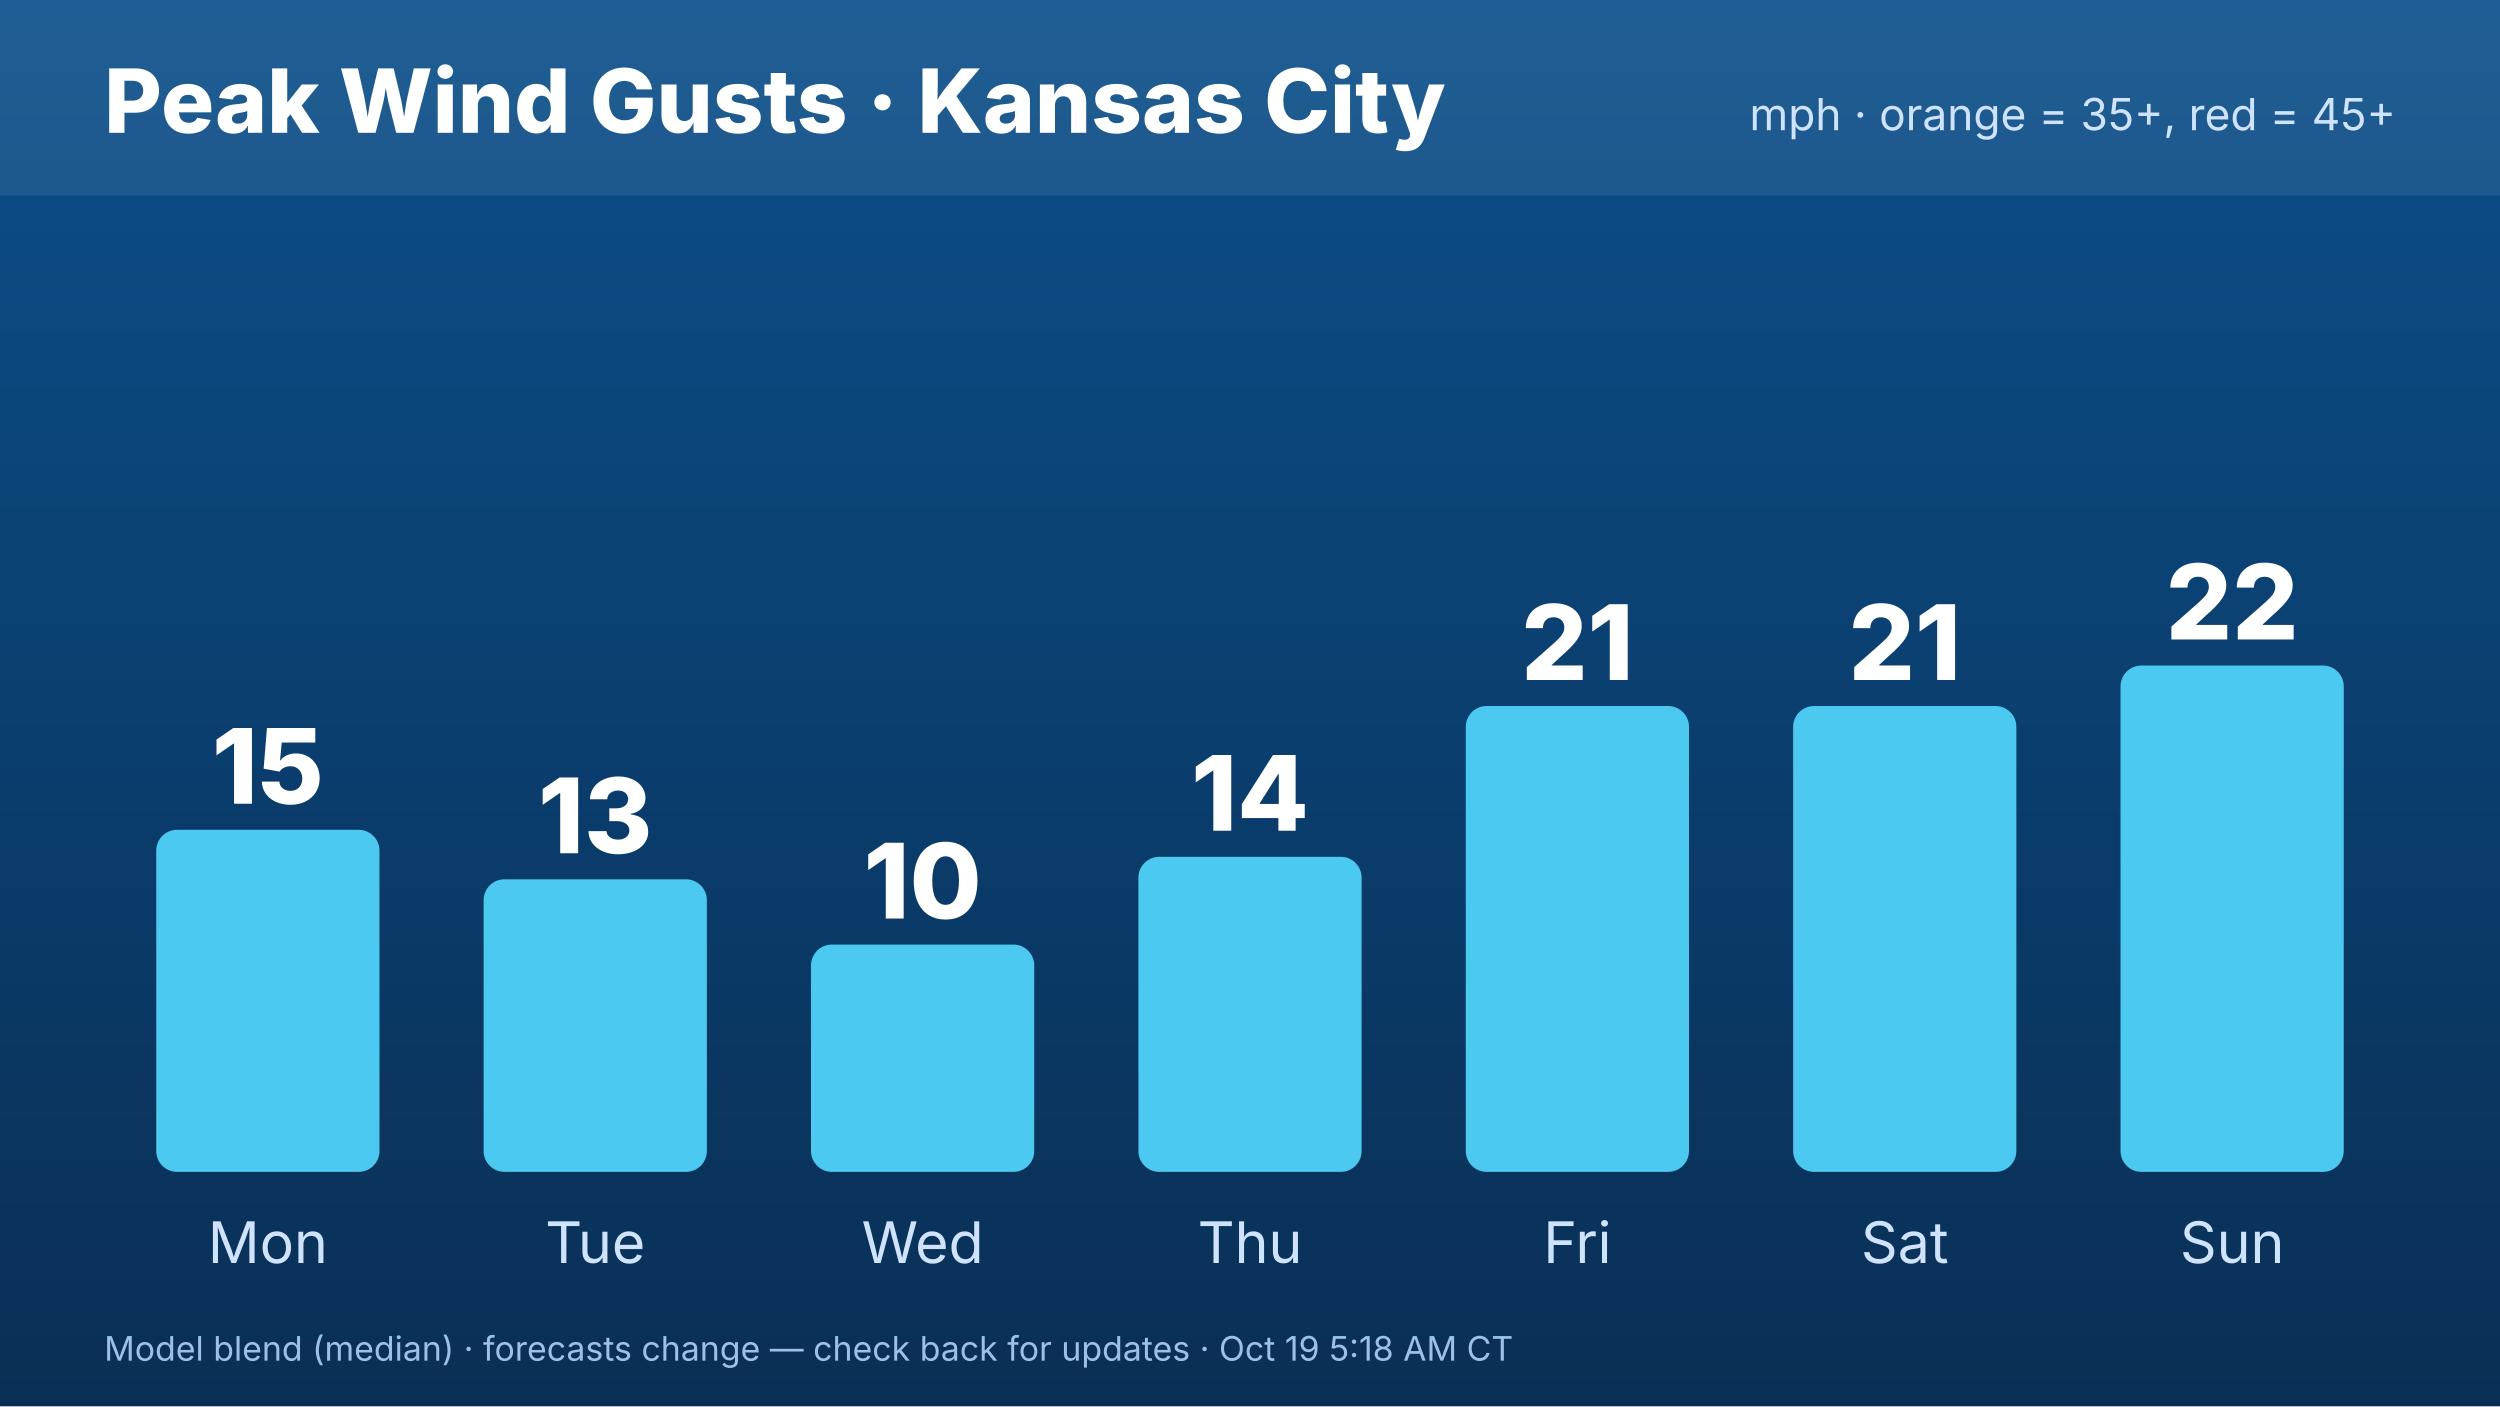
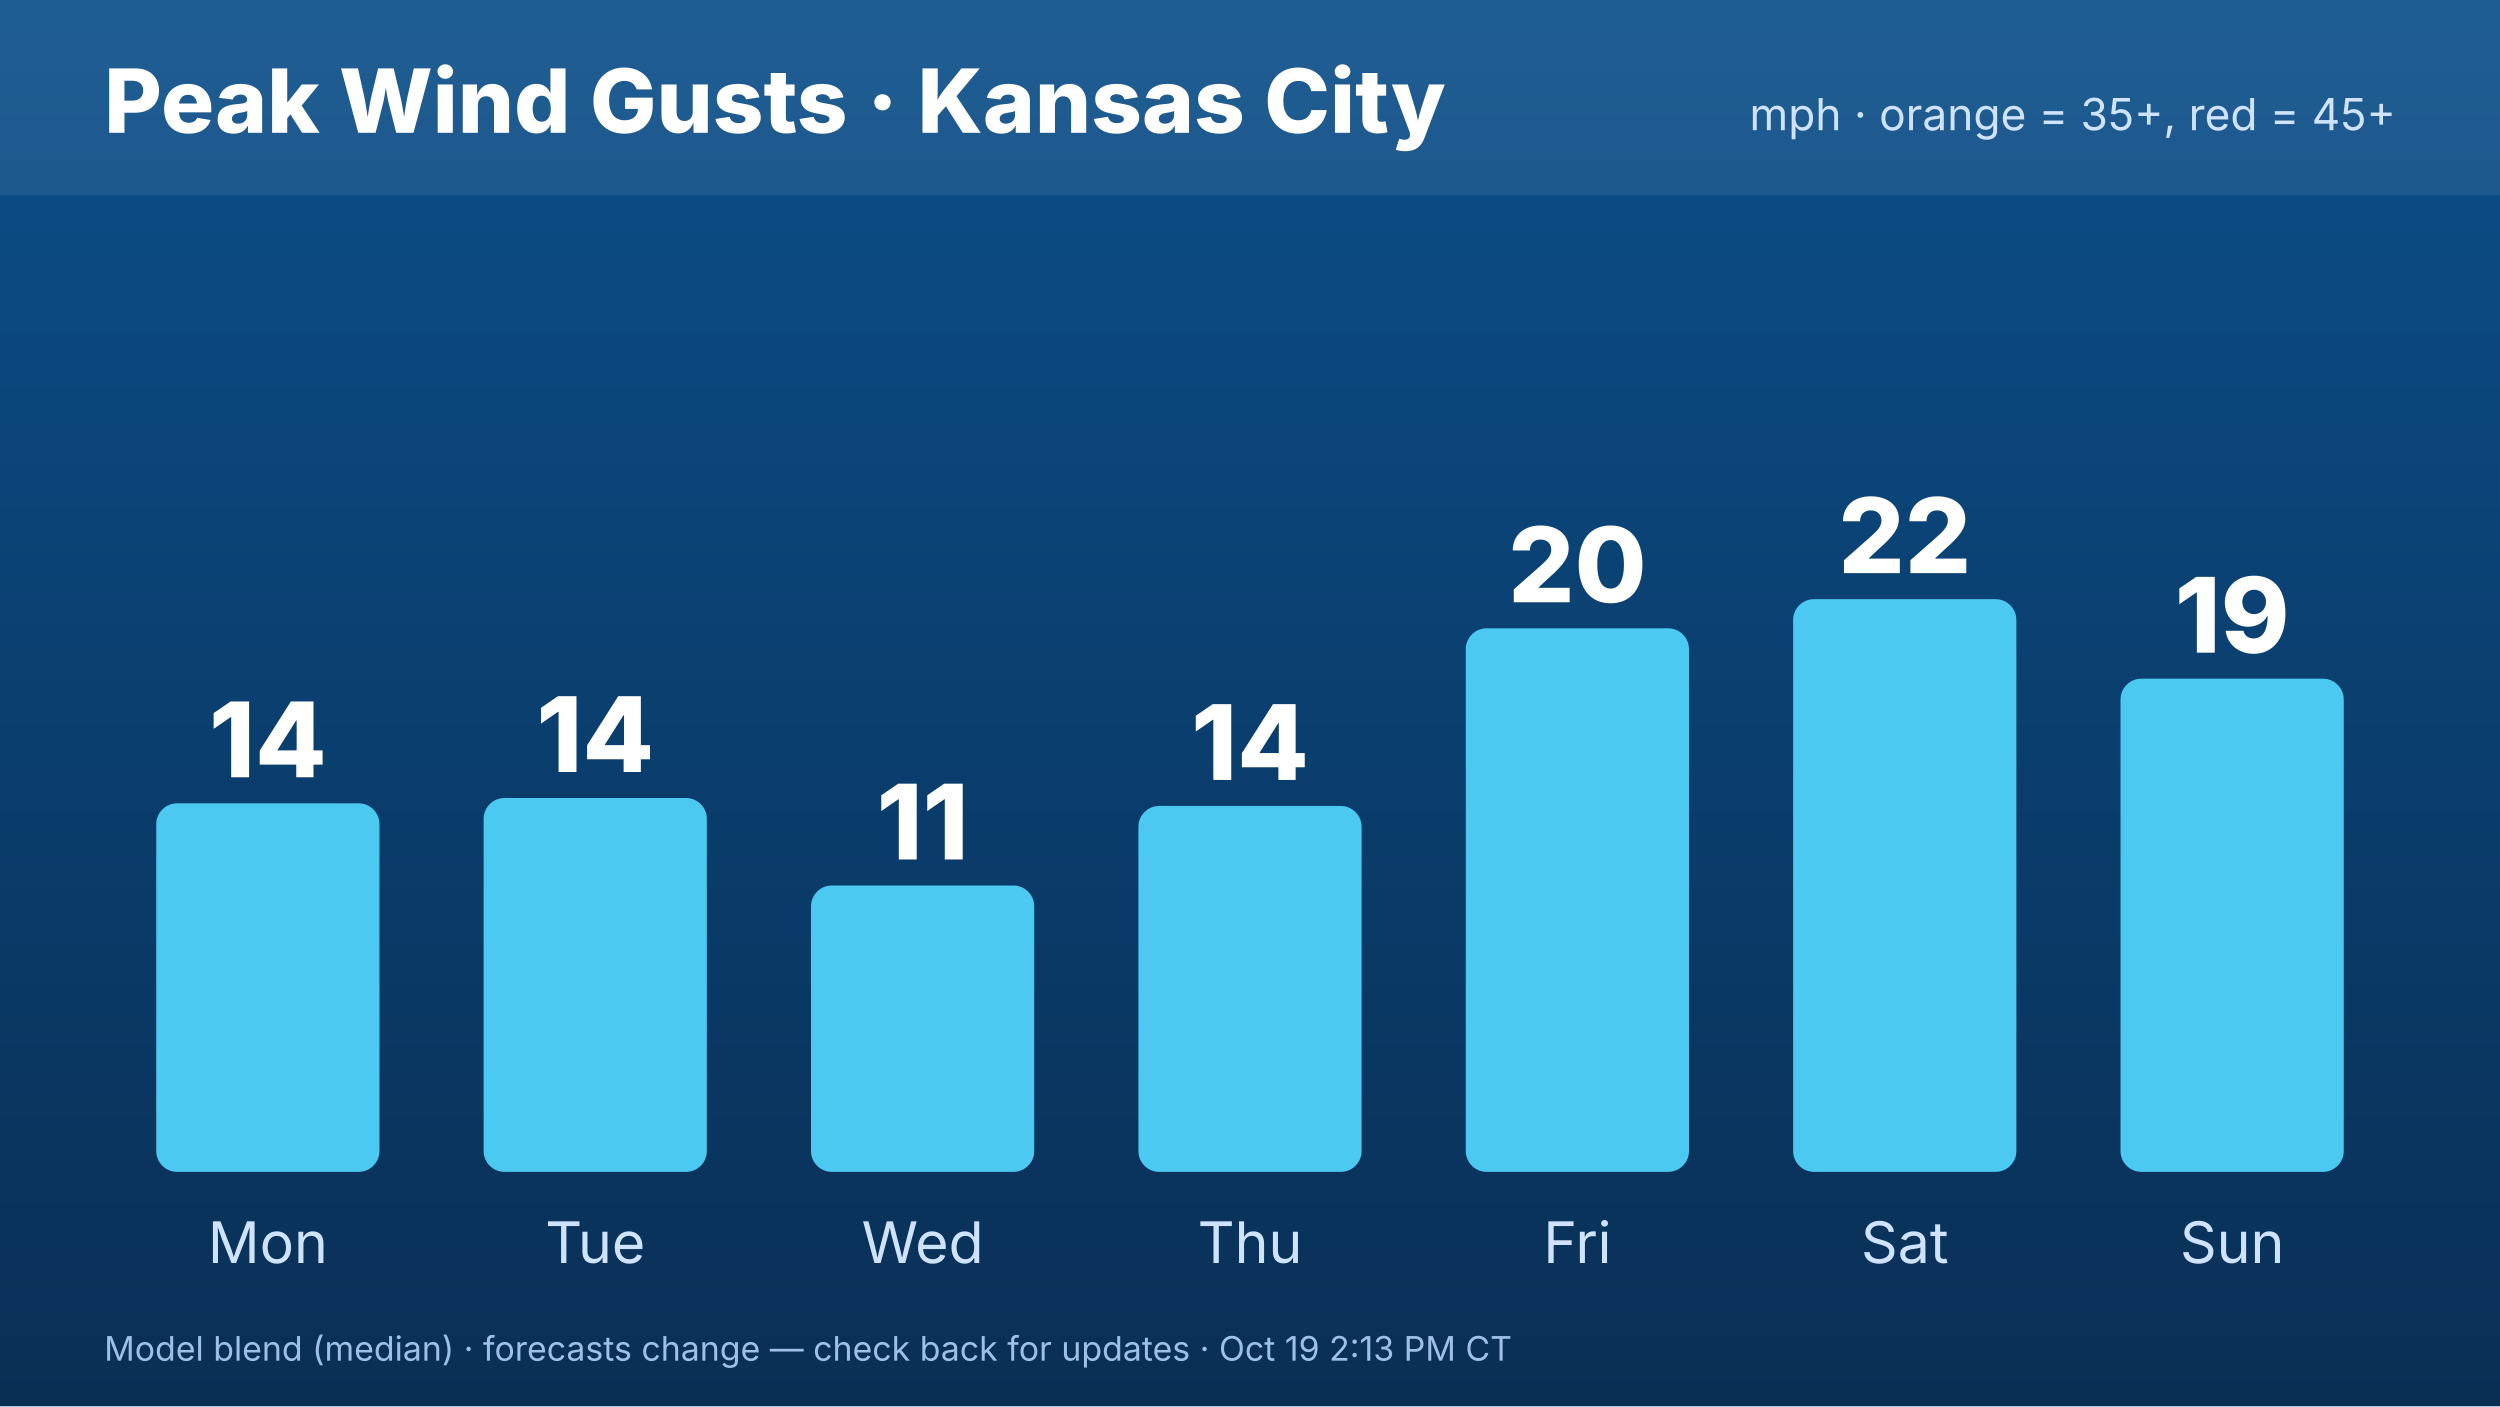
<svg xmlns="http://www.w3.org/2000/svg" width="1920" height="1080" viewBox="0 0 1920 1080" font-family="Inter,Helvetica,Arial,sans-serif">
  <defs>
    <linearGradient id="bg" x1="0" y1="0" x2="0" y2="1">
      <stop offset="0" stop-color="#0b4f8a" />
      <stop offset="1" stop-color="#0a2f55" />
    </linearGradient>
  </defs>
  <rect width="1920" height="1080" fill="url(#bg)" />
  <rect x="0" y="0" width="1920" height="150" fill="#ffffff" opacity=".08" />
  <text x="80" y="102" font-size="68" font-weight="800" fill="#fff">Peak Wind Gusts · Kansas City</text>
  <text x="1840" y="100" font-size="34" fill="#cfe3ff" text-anchor="end">mph · orange = 35+, red = 45+</text>
-   <rect x="120.0" y="637.284" width="171.429" height="262.716" rx="16" fill="#4cc9f0" />
-   <text x="205.714" y="617.284" font-size="80" font-weight="800" fill="#fff" text-anchor="middle">15</text>
+   <rect x="120.0" y="616.945" width="171.429" height="283.055" rx="16" fill="#4cc9f0" />
+   <text x="205.714" y="596.945" font-size="80" font-weight="800" fill="#fff" text-anchor="middle">14</text>
  <text x="205.714" y="970" font-size="44" fill="#cfe3ff" text-anchor="middle">Mon</text>
-   <rect x="371.429" y="675.309" width="171.429" height="224.691" rx="16" fill="#4cc9f0" />
-   <text x="457.143" y="655.309" font-size="80" font-weight="800" fill="#fff" text-anchor="middle">13</text>
+   <rect x="371.429" y="612.873" width="171.429" height="287.127" rx="16" fill="#4cc9f0" />
+   <text x="457.143" y="592.873" font-size="80" font-weight="800" fill="#fff" text-anchor="middle">14</text>
  <text x="457.143" y="970" font-size="44" fill="#cfe3ff" text-anchor="middle">Tue</text>
-   <rect x="622.857" y="725.432" width="171.429" height="174.568" rx="16" fill="#4cc9f0" />
-   <text x="708.571" y="705.432" font-size="80" font-weight="800" fill="#fff" text-anchor="middle">10</text>
+   <rect x="622.857" y="680.073" width="171.429" height="219.927" rx="16" fill="#4cc9f0" />
+   <text x="708.571" y="660.073" font-size="80" font-weight="800" fill="#fff" text-anchor="middle">11</text>
  <text x="708.571" y="970" font-size="44" fill="#cfe3ff" text-anchor="middle">Wed</text>
-   <rect x="874.286" y="658.025" width="171.429" height="241.975" rx="16" fill="#4cc9f0" />
-   <text x="960" y="638.025" font-size="80" font-weight="800" fill="#fff" text-anchor="middle">14</text>
+   <rect x="874.286" y="618.982" width="171.429" height="281.018" rx="16" fill="#4cc9f0" />
+   <text x="960" y="598.982" font-size="80" font-weight="800" fill="#fff" text-anchor="middle">14</text>
  <text x="960" y="970" font-size="44" fill="#cfe3ff" text-anchor="middle">Thu</text>
-   <rect x="1125.714" y="542.222" width="171.429" height="357.778" rx="16" fill="#4cc9f0" />
-   <text x="1211.429" y="522.222" font-size="80" font-weight="800" fill="#fff" text-anchor="middle">21</text>
+   <rect x="1125.714" y="482.545" width="171.429" height="417.455" rx="16" fill="#4cc9f0" />
+   <text x="1211.429" y="462.545" font-size="80" font-weight="800" fill="#fff" text-anchor="middle">20</text>
  <text x="1211.429" y="970" font-size="44" fill="#cfe3ff" text-anchor="middle">Fri</text>
-   <rect x="1377.143" y="542.222" width="171.429" height="357.778" rx="16" fill="#4cc9f0" />
-   <text x="1462.857" y="522.222" font-size="80" font-weight="800" fill="#fff" text-anchor="middle">21</text>
+   <rect x="1377.143" y="460.145" width="171.429" height="439.855" rx="16" fill="#4cc9f0" />
+   <text x="1462.857" y="440.145" font-size="80" font-weight="800" fill="#fff" text-anchor="middle">22</text>
  <text x="1462.857" y="970" font-size="44" fill="#cfe3ff" text-anchor="middle">Sat</text>
-   <rect x="1628.571" y="511.111" width="171.429" height="388.889" rx="16" fill="#4cc9f0" />
-   <text x="1714.286" y="491.111" font-size="80" font-weight="800" fill="#fff" text-anchor="middle">22</text>
+   <rect x="1628.571" y="521.236" width="171.429" height="378.764" rx="16" fill="#4cc9f0" />
+   <text x="1714.286" y="501.236" font-size="80" font-weight="800" fill="#fff" text-anchor="middle">19</text>
  <text x="1714.286" y="970" font-size="44" fill="#cfe3ff" text-anchor="middle">Sun</text>
-   <text x="80" y="1045" font-size="26" fill="#9fc0e6">Model blend (median) · forecasts change — check back for updates · Oct 19 5:18 AM CT</text>
+   <text x="80" y="1045" font-size="26" fill="#9fc0e6">Model blend (median) · forecasts change — check back for updates · Oct 19 2:13 PM CT</text>
</svg>
